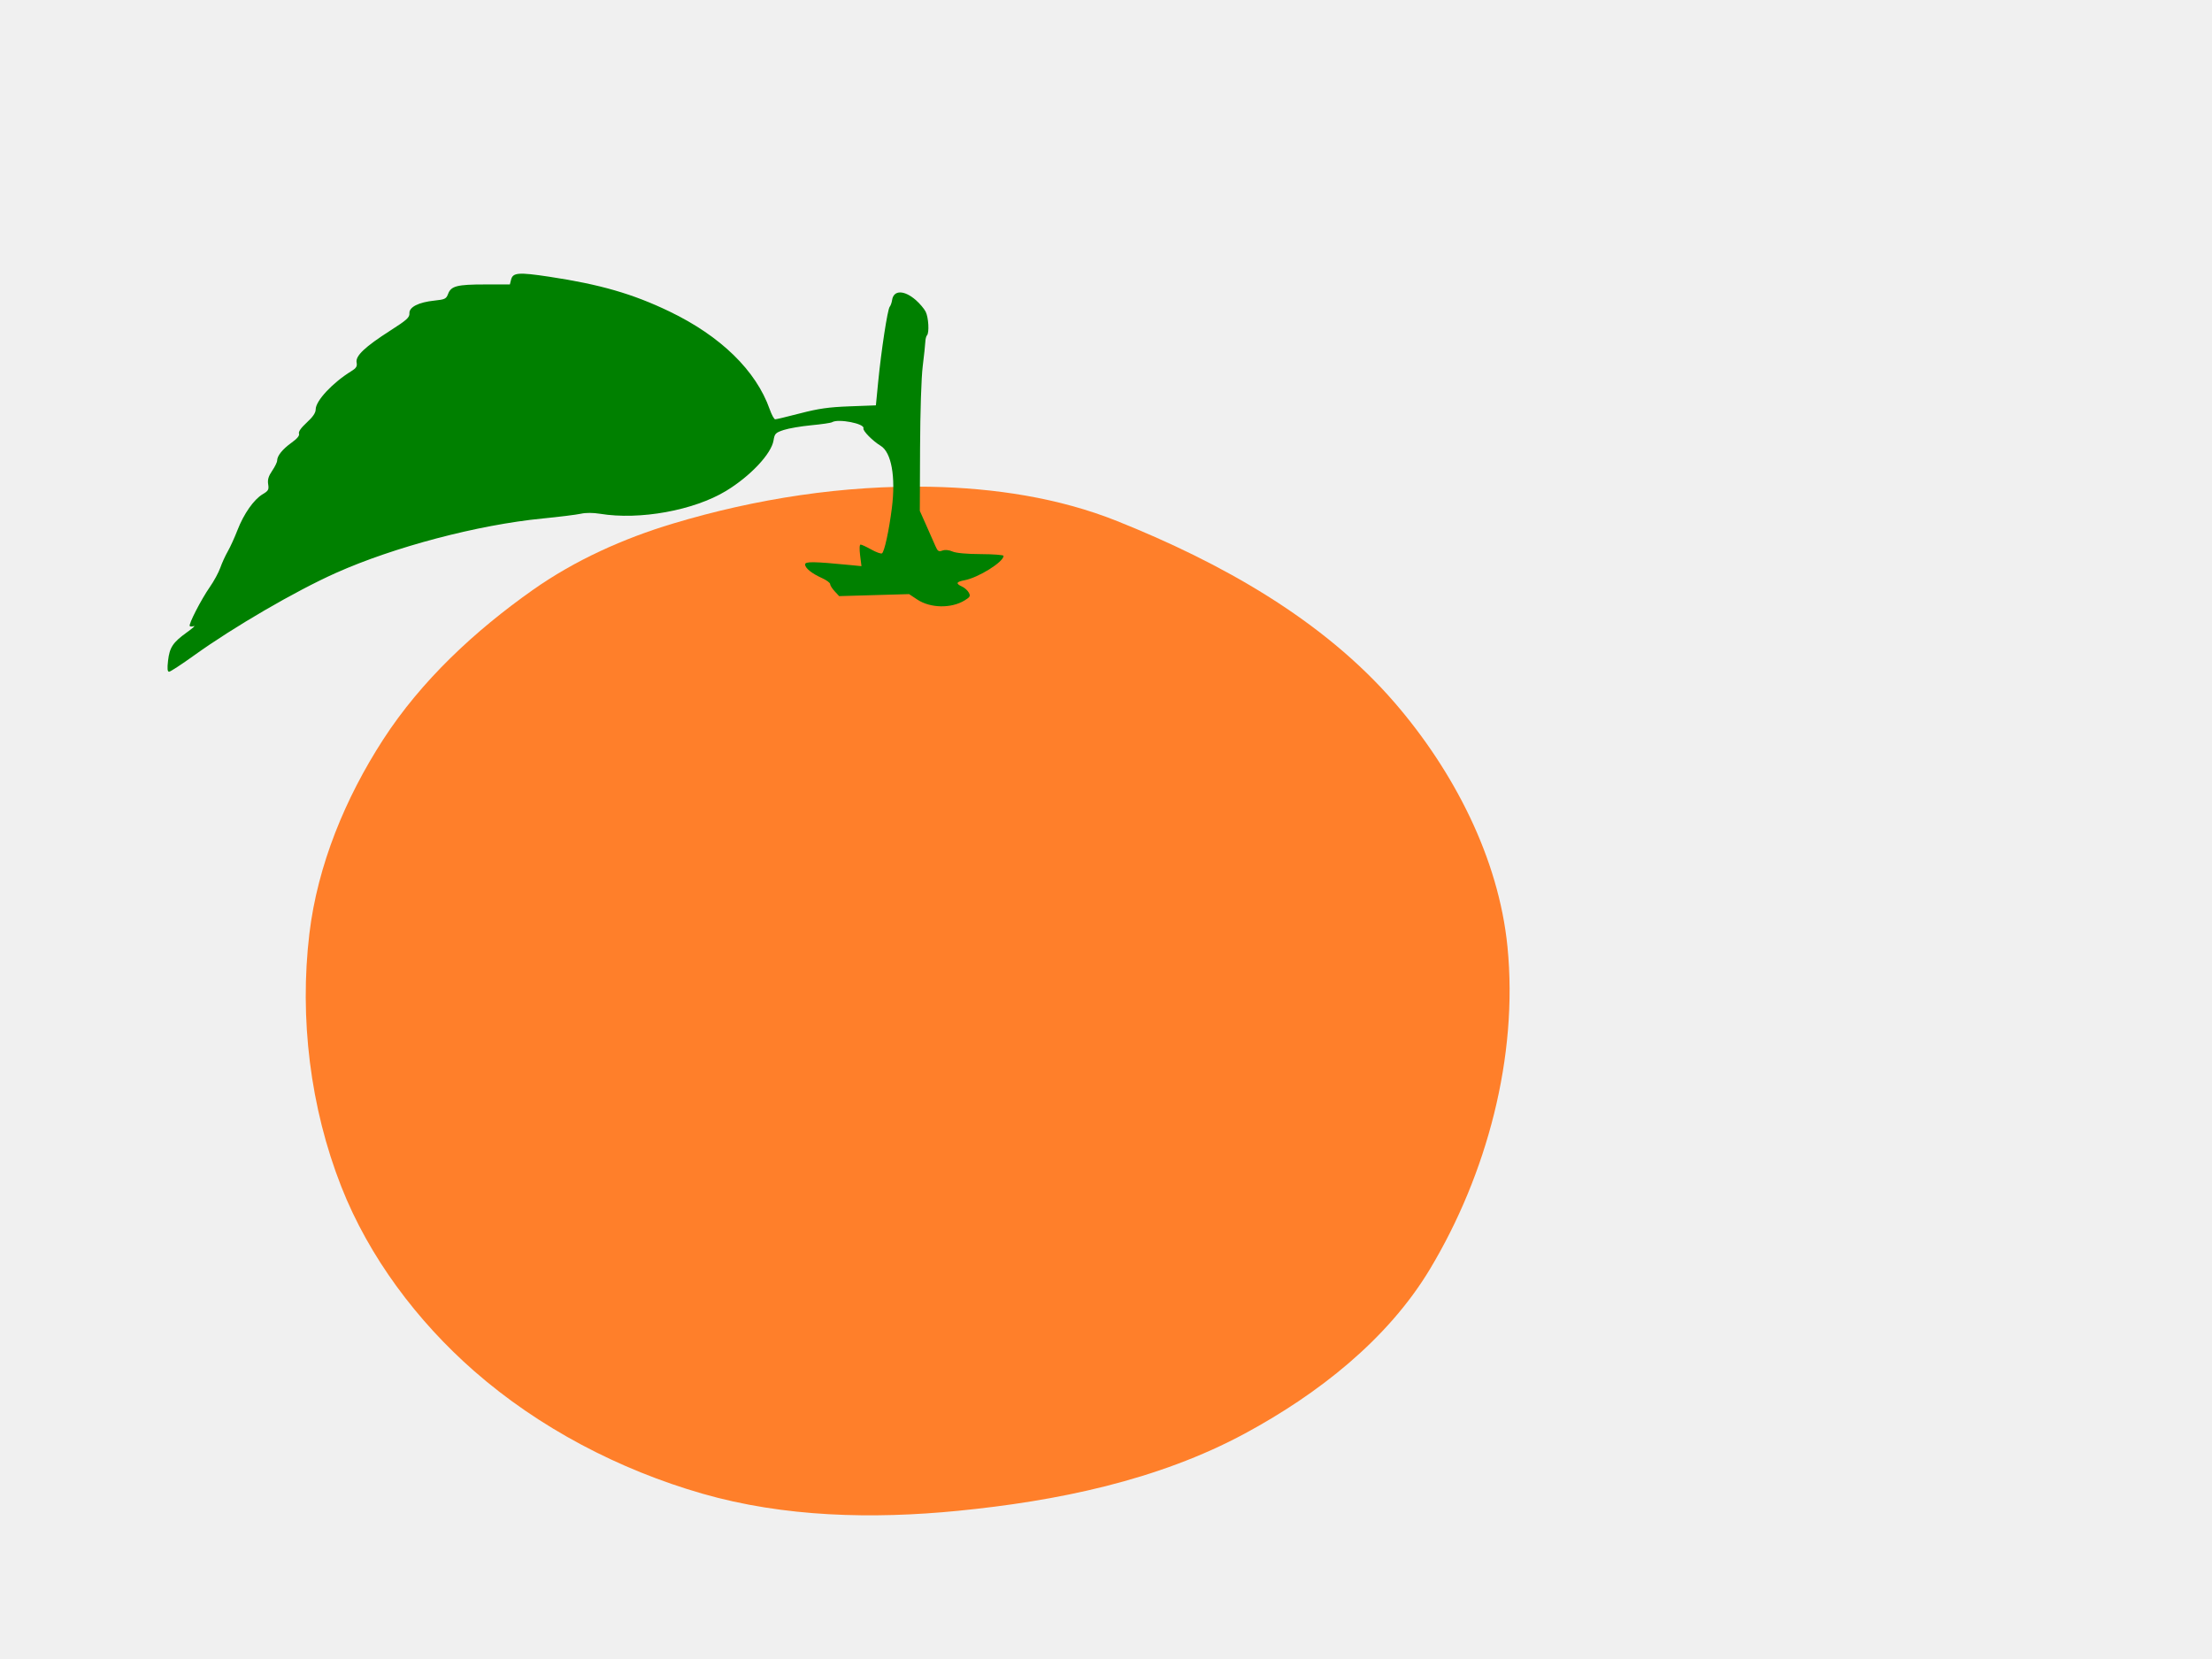
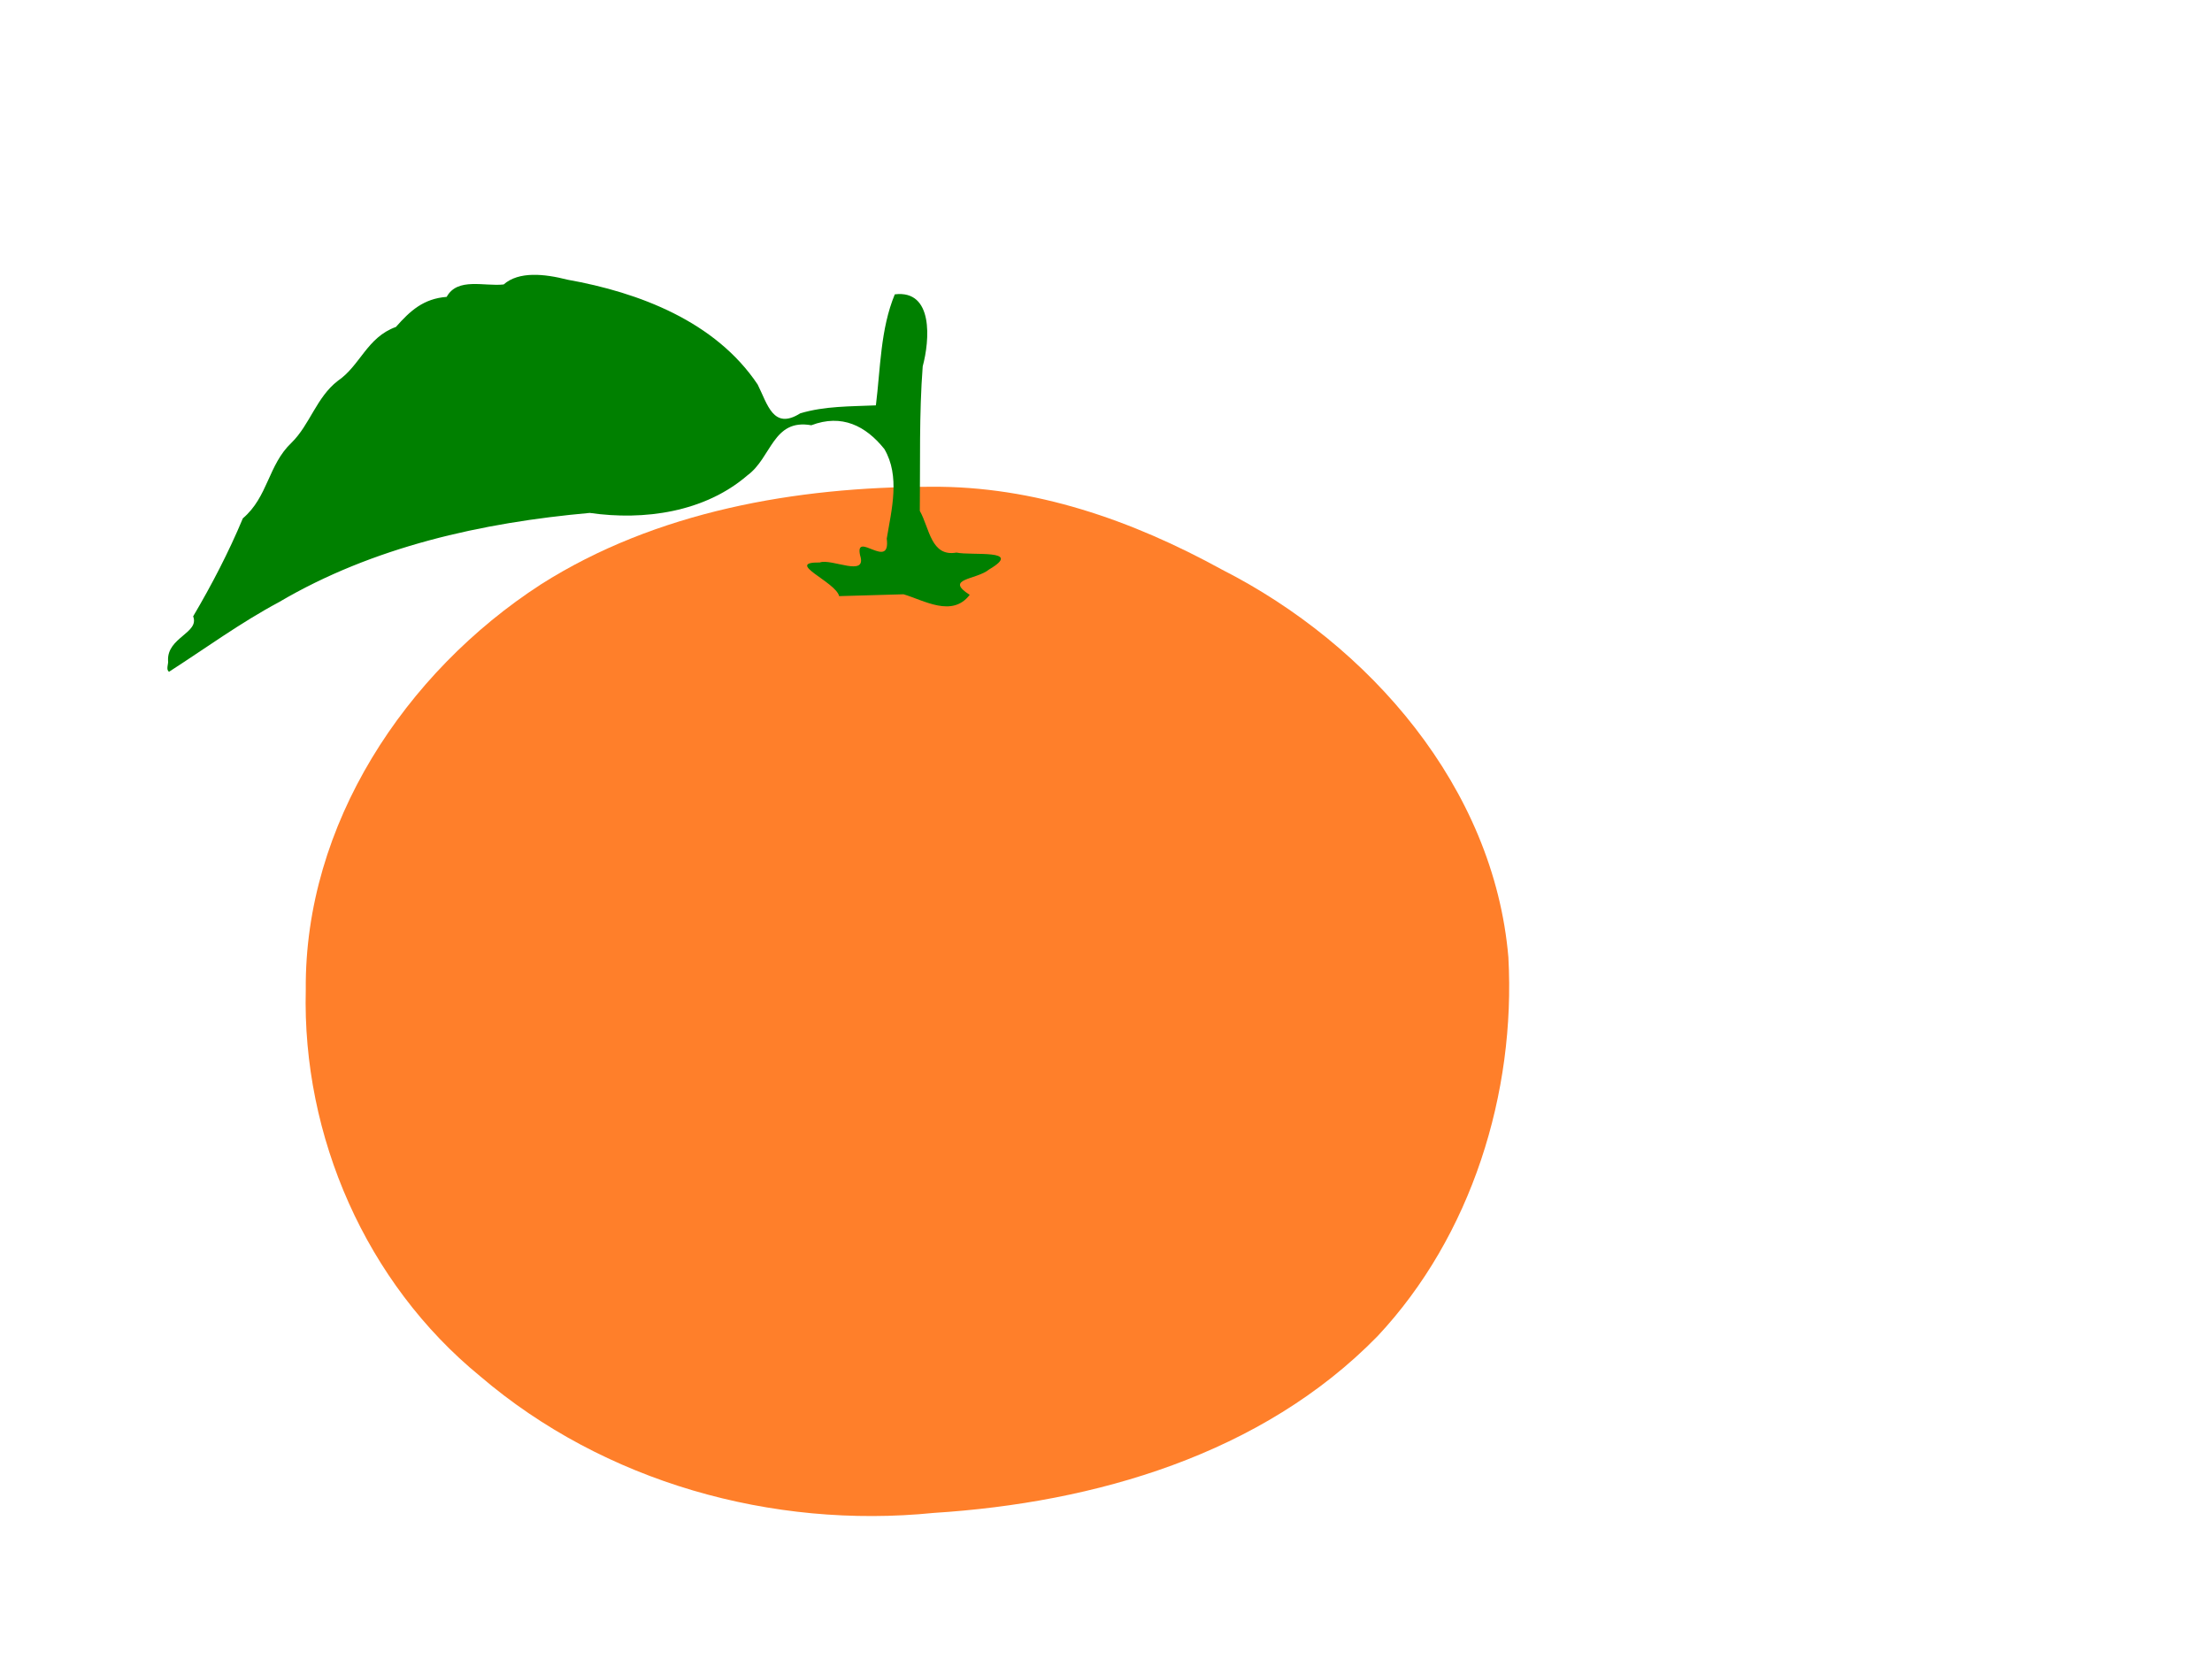
<svg xmlns="http://www.w3.org/2000/svg" viewBox="0 0 512 384">
-   <rect width="512" height="384" fill="none" />
-   <g>
-     <path style="fill:#ff7f2a" d="M215.424 112.669C195.331 112.264 174.984 115.408 155.739 121.196C144.294 124.637 133.106 129.659 123.338 136.543C109.977 145.959 97.541 157.493 88.663 171.218C79.967 184.662 73.506 200.225 71.61 216.124C69.281 235.657 71.799 256.367 79 274.673C85.41 290.968 96.531 305.758 109.695 317.305C124.736 330.498 143.334 340.193 162.56 345.727C181.54 351.19 202.022 351.638 221.677 349.706C244.526 347.46 267.981 342.695 288.184 331.788C304.995 322.713 321.191 310.089 331.013 293.703C344.147 271.789 351.437 244.604 348.931 219.181C346.897 198.543 336.403 178.398 322.858 162.694C306.142 143.314 282.384 130.146 258.625 120.63C245.032 115.185 230.064 112.967 215.424 112.672C215.424 112.672 215.424 112.669 215.424 112.669" />
-     <path style="fill:#008000" d="M38.898 152.919C39.247 149.862 40.022 148.694 43.227 146.39C44.554 145.436 45.309 144.77 44.903 144.91C44.498 145.05 44.056 145.054 43.921 144.919C43.57 144.568 46.558 138.757 48.578 135.86C49.519 134.511 50.604 132.51 50.99 131.415C51.375 130.319 52.155 128.613 52.724 127.624C53.293 126.635 54.302 124.42 54.967 122.703C56.429 118.925 58.767 115.595 60.799 114.396C62.118 113.618 62.273 113.337 62.072 112.086C61.903 111.03 62.143 110.223 62.996 108.969C63.63 108.038 64.149 106.978 64.149 106.612C64.149 105.509 65.381 103.975 67.478 102.47C68.803 101.518 69.376 100.821 69.203 100.37C69.037 99.935 69.68 99.019 71.006 97.801C72.432 96.492 73.069 95.554 73.069 94.762C73.069 92.775 76.96 88.603 81.335 85.899C82.477 85.194 82.715 84.796 82.541 83.887C82.252 82.373 84.49 80.259 90.357 76.506C94.168 74.068 94.821 73.479 94.765 72.529C94.68 71.078 96.872 69.962 100.563 69.576C102.993 69.322 103.288 69.177 103.725 68.018C104.412 66.197 105.821 65.839 112.297 65.839C112.297 65.839 118.017 65.839 118.017 65.839C118.017 65.839 118.296 64.731 118.296 64.731C118.709 63.082 120.013 62.981 127.106 64.048C138.879 65.819 146.442 68.003 154.937 72.085C166.805 77.786 174.998 85.774 178.153 94.717C178.607 96.005 179.182 97.058 179.431 97.057C179.68 97.057 182.292 96.432 185.236 95.668C189.497 94.563 191.827 94.234 196.663 94.053C196.663 94.053 202.738 93.826 202.738 93.826C202.738 93.826 203.265 88.418 203.265 88.418C203.975 81.145 205.435 71.62 205.932 71.014C206.154 70.743 206.405 70.041 206.489 69.453C206.83 67.094 209.307 67.106 212.01 69.48C212.886 70.248 213.893 71.44 214.248 72.127C214.927 73.44 215.132 77.049 214.56 77.621C214.376 77.805 214.204 78.49 214.177 79.145C214.151 79.799 213.88 82.341 213.576 84.794C213.253 87.395 212.998 95.295 212.963 103.748C212.963 103.748 212.904 118.243 212.904 118.243C212.904 118.243 214.394 121.588 214.394 121.588C215.213 123.428 216.163 125.58 216.505 126.371C217.036 127.599 217.273 127.755 218.129 127.44C218.759 127.209 219.629 127.288 220.47 127.655C221.31 128.021 223.756 128.245 227.048 128.258C229.93 128.269 232.288 128.451 232.288 128.663C232.288 130.074 226.465 133.706 223.229 134.313C221.312 134.672 221.157 135.076 222.672 135.766C223.27 136.039 223.979 136.672 224.247 137.174C224.67 137.964 224.54 138.205 223.271 138.978C220.167 140.872 215.349 140.784 212.323 138.778C212.323 138.778 210.421 137.516 210.421 137.516C210.421 137.516 202.328 137.748 202.328 137.748C202.328 137.748 194.235 137.981 194.235 137.981C194.235 137.981 193.192 136.855 193.192 136.855C192.618 136.236 192.149 135.488 192.149 135.194C192.149 134.899 191.319 134.283 190.304 133.826C187.882 132.733 186.351 131.501 186.351 130.644C186.351 129.936 188.303 129.962 196.777 130.788C196.777 130.788 199.399 131.043 199.399 131.043C199.399 131.043 199.087 128.546 199.087 128.546C198.9 127.053 198.944 126.048 199.197 126.048C199.429 126.048 200.542 126.564 201.672 127.196C202.801 127.827 203.914 128.226 204.146 128.083C204.704 127.738 205.772 122.837 206.437 117.574C207.35 110.353 206.33 104.698 203.843 103.189C201.982 102.06 199.666 99.707 199.855 99.139C200.215 98.06 194.012 96.852 192.598 97.725C192.336 97.888 190.174 98.205 187.795 98.43C185.416 98.655 182.537 99.149 181.397 99.528C179.5 100.158 179.3 100.363 179.048 101.941C178.553 105.037 173.664 110.233 168.042 113.64C160.596 118.151 148.067 120.424 138.914 118.925C137.288 118.659 135.601 118.653 134.454 118.91C133.439 119.137 129.44 119.634 125.568 120.015C110.604 121.487 91.226 126.593 77.752 132.615C68.415 136.787 54.046 145.145 44.884 151.733C42.015 153.796 39.428 155.484 39.136 155.484C38.752 155.484 38.686 154.77 38.898 152.919C38.898 152.919 38.898 152.919 38.898 152.919" />
-   </g>
+   <rect width="512" height="384" id="P003WIImgRct3" fill="#fff" />
+   <path style="fill:#ff7f2a" d="m 215.424,112.669 c -31.156,0.014 -63.594,5.679 -90.238,22.605 -31.43,20.367 -54.739,55.558 -54.41,93.8 -0.868,33.948 13.961,67.878 40.34,89.458 28.72,24.559 67.62,35.416 105.013,31.653 37.294,-2.35 75.976,-13.52 102.729,-40.909 21.73,-23.194 32.005,-56.235 30.279,-87.707 C 345.783,182.276 317.018,149.22 282.84,131.842 262.065,120.433 239.394,112.454 215.424,112.669" />
+   <path style="fill:#008000" d="m 38.898,152.919 c -0.264,-5.387 7.318,-6.404 5.81,-10.256 4.315,-7.322 8.219,-14.829 11.502,-22.683 5.864,-4.982 5.828,-12.347 11.268,-17.51 4.227,-4.128 5.767,-10.509 10.72,-14.325 5.187,-3.523 6.721,-10.048 13.445,-12.471 3.3,-3.738 6.378,-6.549 11.745,-6.959 2.509,-4.588 8.769,-2.364 13.195,-2.875 3.479,-3.071 9.381,-2.482 14.75,-1.105 16.626,2.955 34.29,9.691 44.04,24.265 2.303,4.576 3.59,10.613 9.863,6.669 5.681,-1.701 11.638,-1.583 17.501,-1.842 1.072,-8.601 1.04,-17.653 4.378,-25.698 9.025,-1.092 8.082,10.69 6.46,16.666 -0.846,11.127 -0.551,22.299 -0.672,33.449 2.267,4.036 2.562,10.699 8.485,9.659 3.495,0.761 15.621,-0.858 7.583,3.888 -2.972,2.475 -10.508,2.073 -4.52,5.891 -4.054,5.333 -10.591,1.259 -15.316,-0.127 -4.967,0.142 -9.934,0.285 -14.901,0.427 -0.804,-3.342 -12.809,-7.89 -4.481,-7.788 2.779,-0.987 11.005,3.539 9.332,-1.647 -1.308,-5.891 7.137,3.668 6.165,-3.873 1.131,-6.75 3.135,-14.451 -0.545,-20.729 -4.297,-5.386 -9.877,-8.201 -16.911,-5.514 -8.919,-1.579 -9.16,7.491 -14.809,11.611 -9.899,8.526 -23.907,10.492 -36.482,8.68 -24.952,2.24 -50.147,7.816 -71.937,20.652 -8.87,4.739 -17.003,10.69 -25.432,16.111 -0.806,-0.467 -0.077,-1.899 -0.238,-2.565 z" />
</svg>
